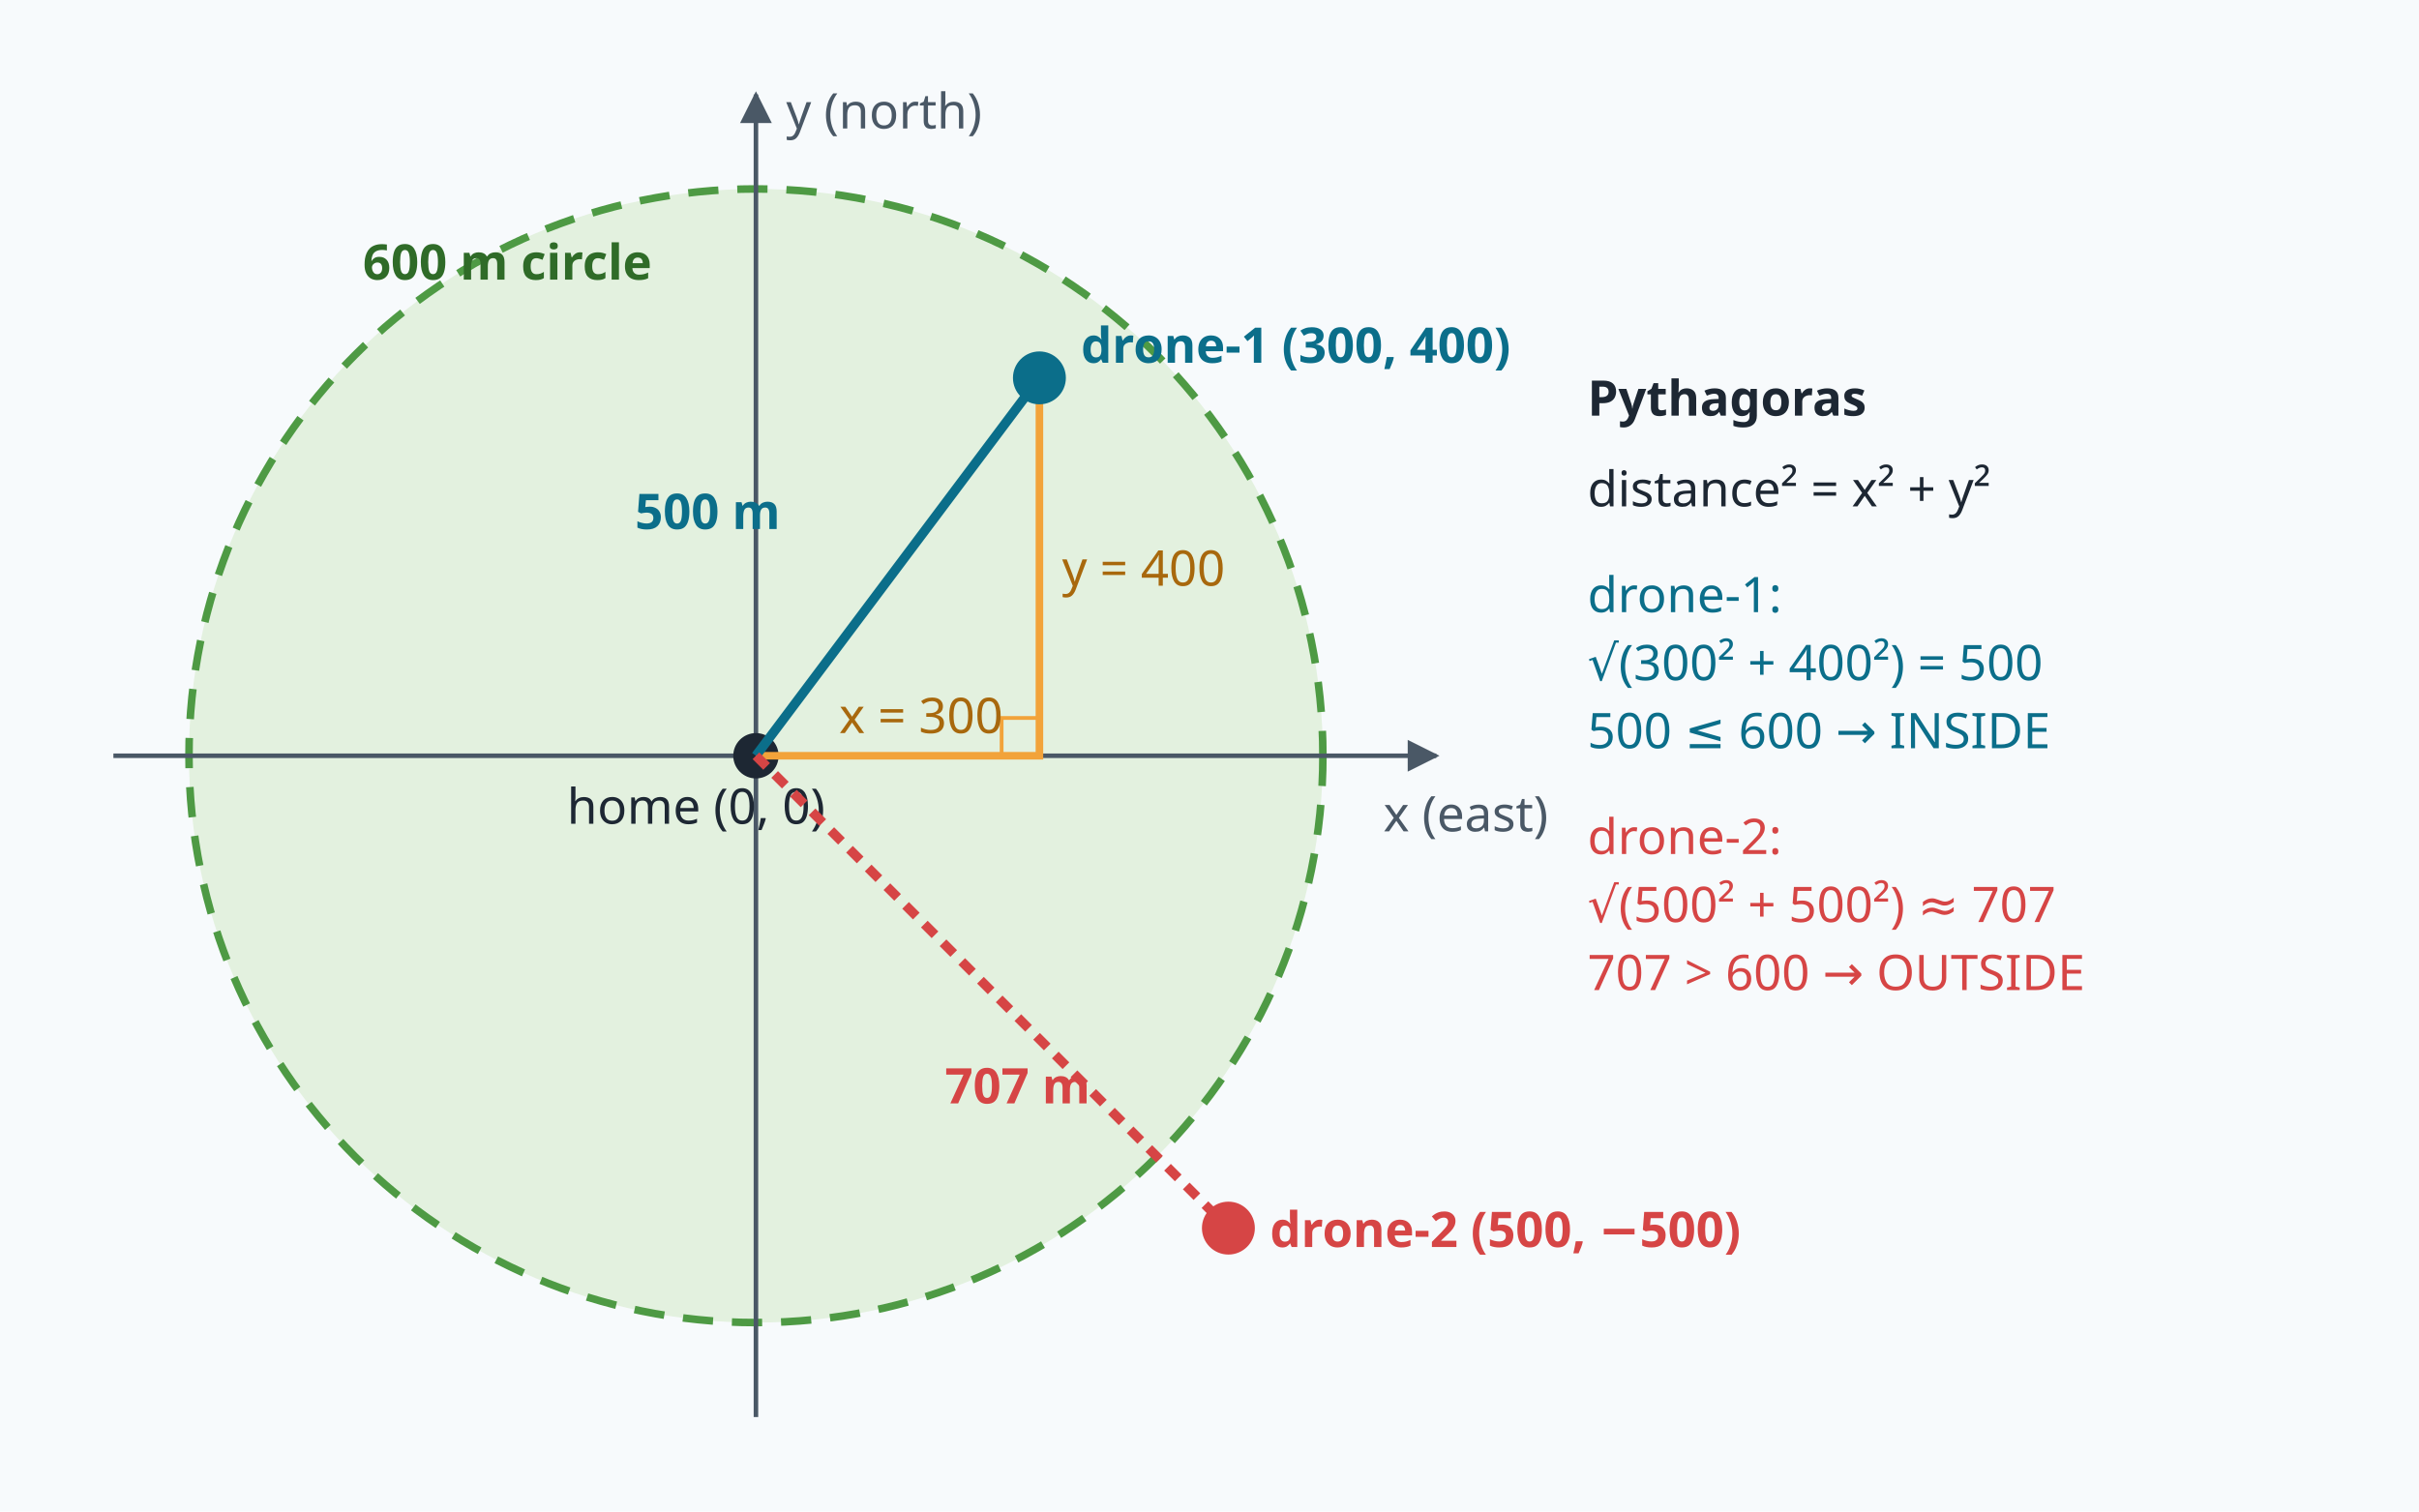
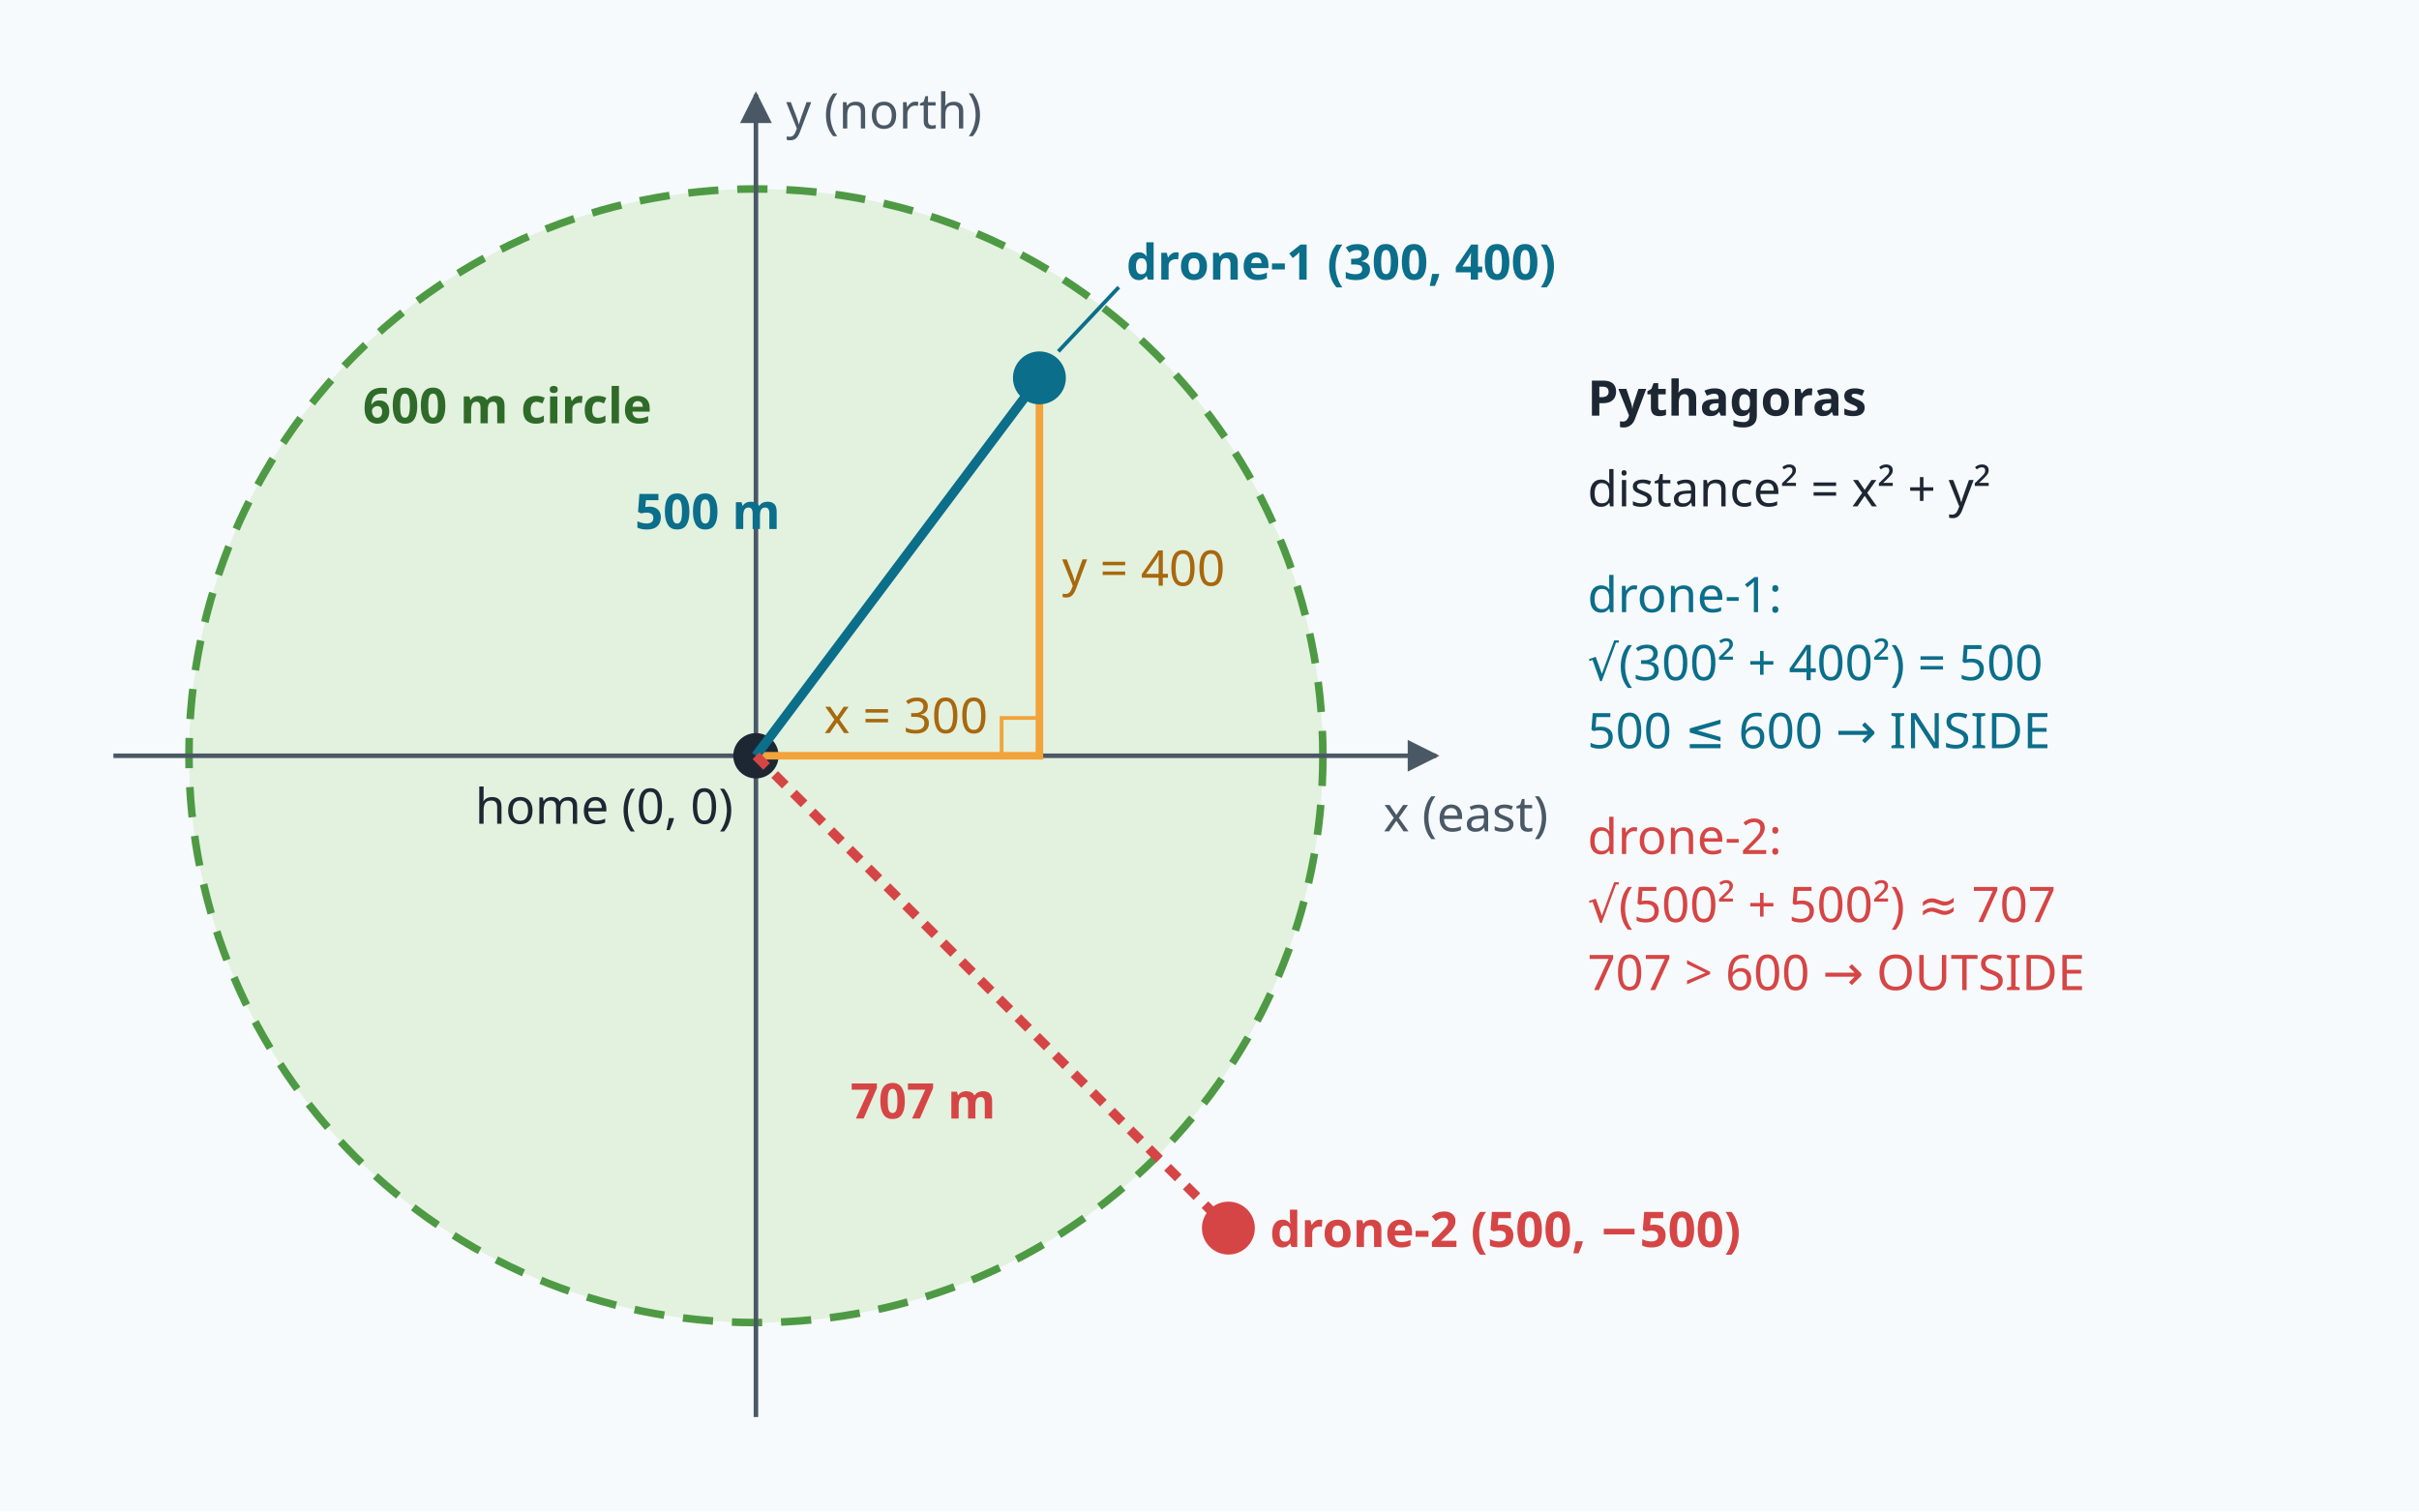
<svg xmlns="http://www.w3.org/2000/svg" viewBox="0 0 640 400" font-family="sans-serif" font-size="13">
  <rect width="640" height="400" fill="#f7fafc" />
  <defs>
    <marker id="ar" viewBox="0 0 10 10" refX="9" refY="5" markerWidth="7" markerHeight="7" orient="auto">
      <path d="M0 0 L10 5 L0 10 Z" fill="#4a5866" />
    </marker>
  </defs>
  <circle cx="200" cy="200" r="150" fill="#e3f1df" stroke="#4e9a44" stroke-width="2" stroke-dasharray="8 5" />
-   <text x="96" y="74" fill="#2f6b28" font-weight="bold">600 m circle</text>
+   <text x="96" y="112" fill="#2f6b28" font-weight="bold">600 m circle</text>
  <line x1="30" y1="200" x2="380" y2="200" stroke="#4a5866" stroke-width="1.2" marker-end="url(#ar)" />
  <line x1="200" y1="375" x2="200" y2="25" stroke="#4a5866" stroke-width="1.2" marker-end="url(#ar)" />
  <text x="366" y="220" fill="#4a5866">x (east)</text>
  <text x="208" y="34" fill="#4a5866">y (north)</text>
  <circle cx="200" cy="200" r="6" fill="#1d2733" />
-   <text x="150" y="218" fill="#1d2733">home (0, 0)</text>
+   <text x="194" y="218" fill="#1d2733" text-anchor="end">home (0, 0)</text>
  <path d="M200 200 H275 V100" fill="none" stroke="#f2a33a" stroke-width="2" />
  <rect x="265" y="190" width="10" height="10" fill="none" stroke="#f2a33a" />
  <line x1="200" y1="200" x2="275" y2="100" stroke="#0b6e8a" stroke-width="2.5" />
-   <text x="222" y="194" fill="#a8680d">x = 300</text>
+   <text x="218" y="194" fill="#a8680d">x = 300</text>
  <text x="281" y="155" fill="#a8680d">y = 400</text>
  <text x="168" y="140" fill="#0b6e8a" font-weight="bold">500 m</text>
  <circle cx="275" cy="100" r="7" fill="#0b6e8a" />
-   <text x="286" y="96" fill="#0b6e8a" font-weight="bold">drone-1 (300, 400)</text>
+   <line x1="280" y1="93" x2="296" y2="76" stroke="#0b6e8a" stroke-width="1" />
+   <text x="298" y="74" fill="#0b6e8a" font-weight="bold">drone-1 (300, 400)</text>
  <line x1="200" y1="200" x2="325" y2="325" stroke="#d64545" stroke-width="2.5" stroke-dasharray="4 3" />
  <circle cx="325" cy="325" r="7" fill="#d64545" />
-   <text x="250" y="292" fill="#d64545" font-weight="bold">707 m</text>
+   <text x="225" y="296" fill="#d64545" font-weight="bold">707 m</text>
  <text x="336" y="330" fill="#d64545" font-weight="bold">drone-2 (500, −500)</text>
  <g fill="#1d2733">
    <text x="420" y="110" font-weight="bold">Pythagoras</text>
    <text x="420" y="134">distance² = x² + y²</text>
    <text x="420" y="162" fill="#0b6e8a">drone-1:</text>
    <text x="420" y="180" fill="#0b6e8a">√(300² + 400²) = 500</text>
    <text x="420" y="198" fill="#0b6e8a">500 ≤ 600 → INSIDE</text>
    <text x="420" y="226" fill="#d64545">drone-2:</text>
    <text x="420" y="244" fill="#d64545">√(500² + 500²) ≈ 707</text>
    <text x="420" y="262" fill="#d64545">707 &gt; 600 → OUTSIDE</text>
  </g>
</svg>
